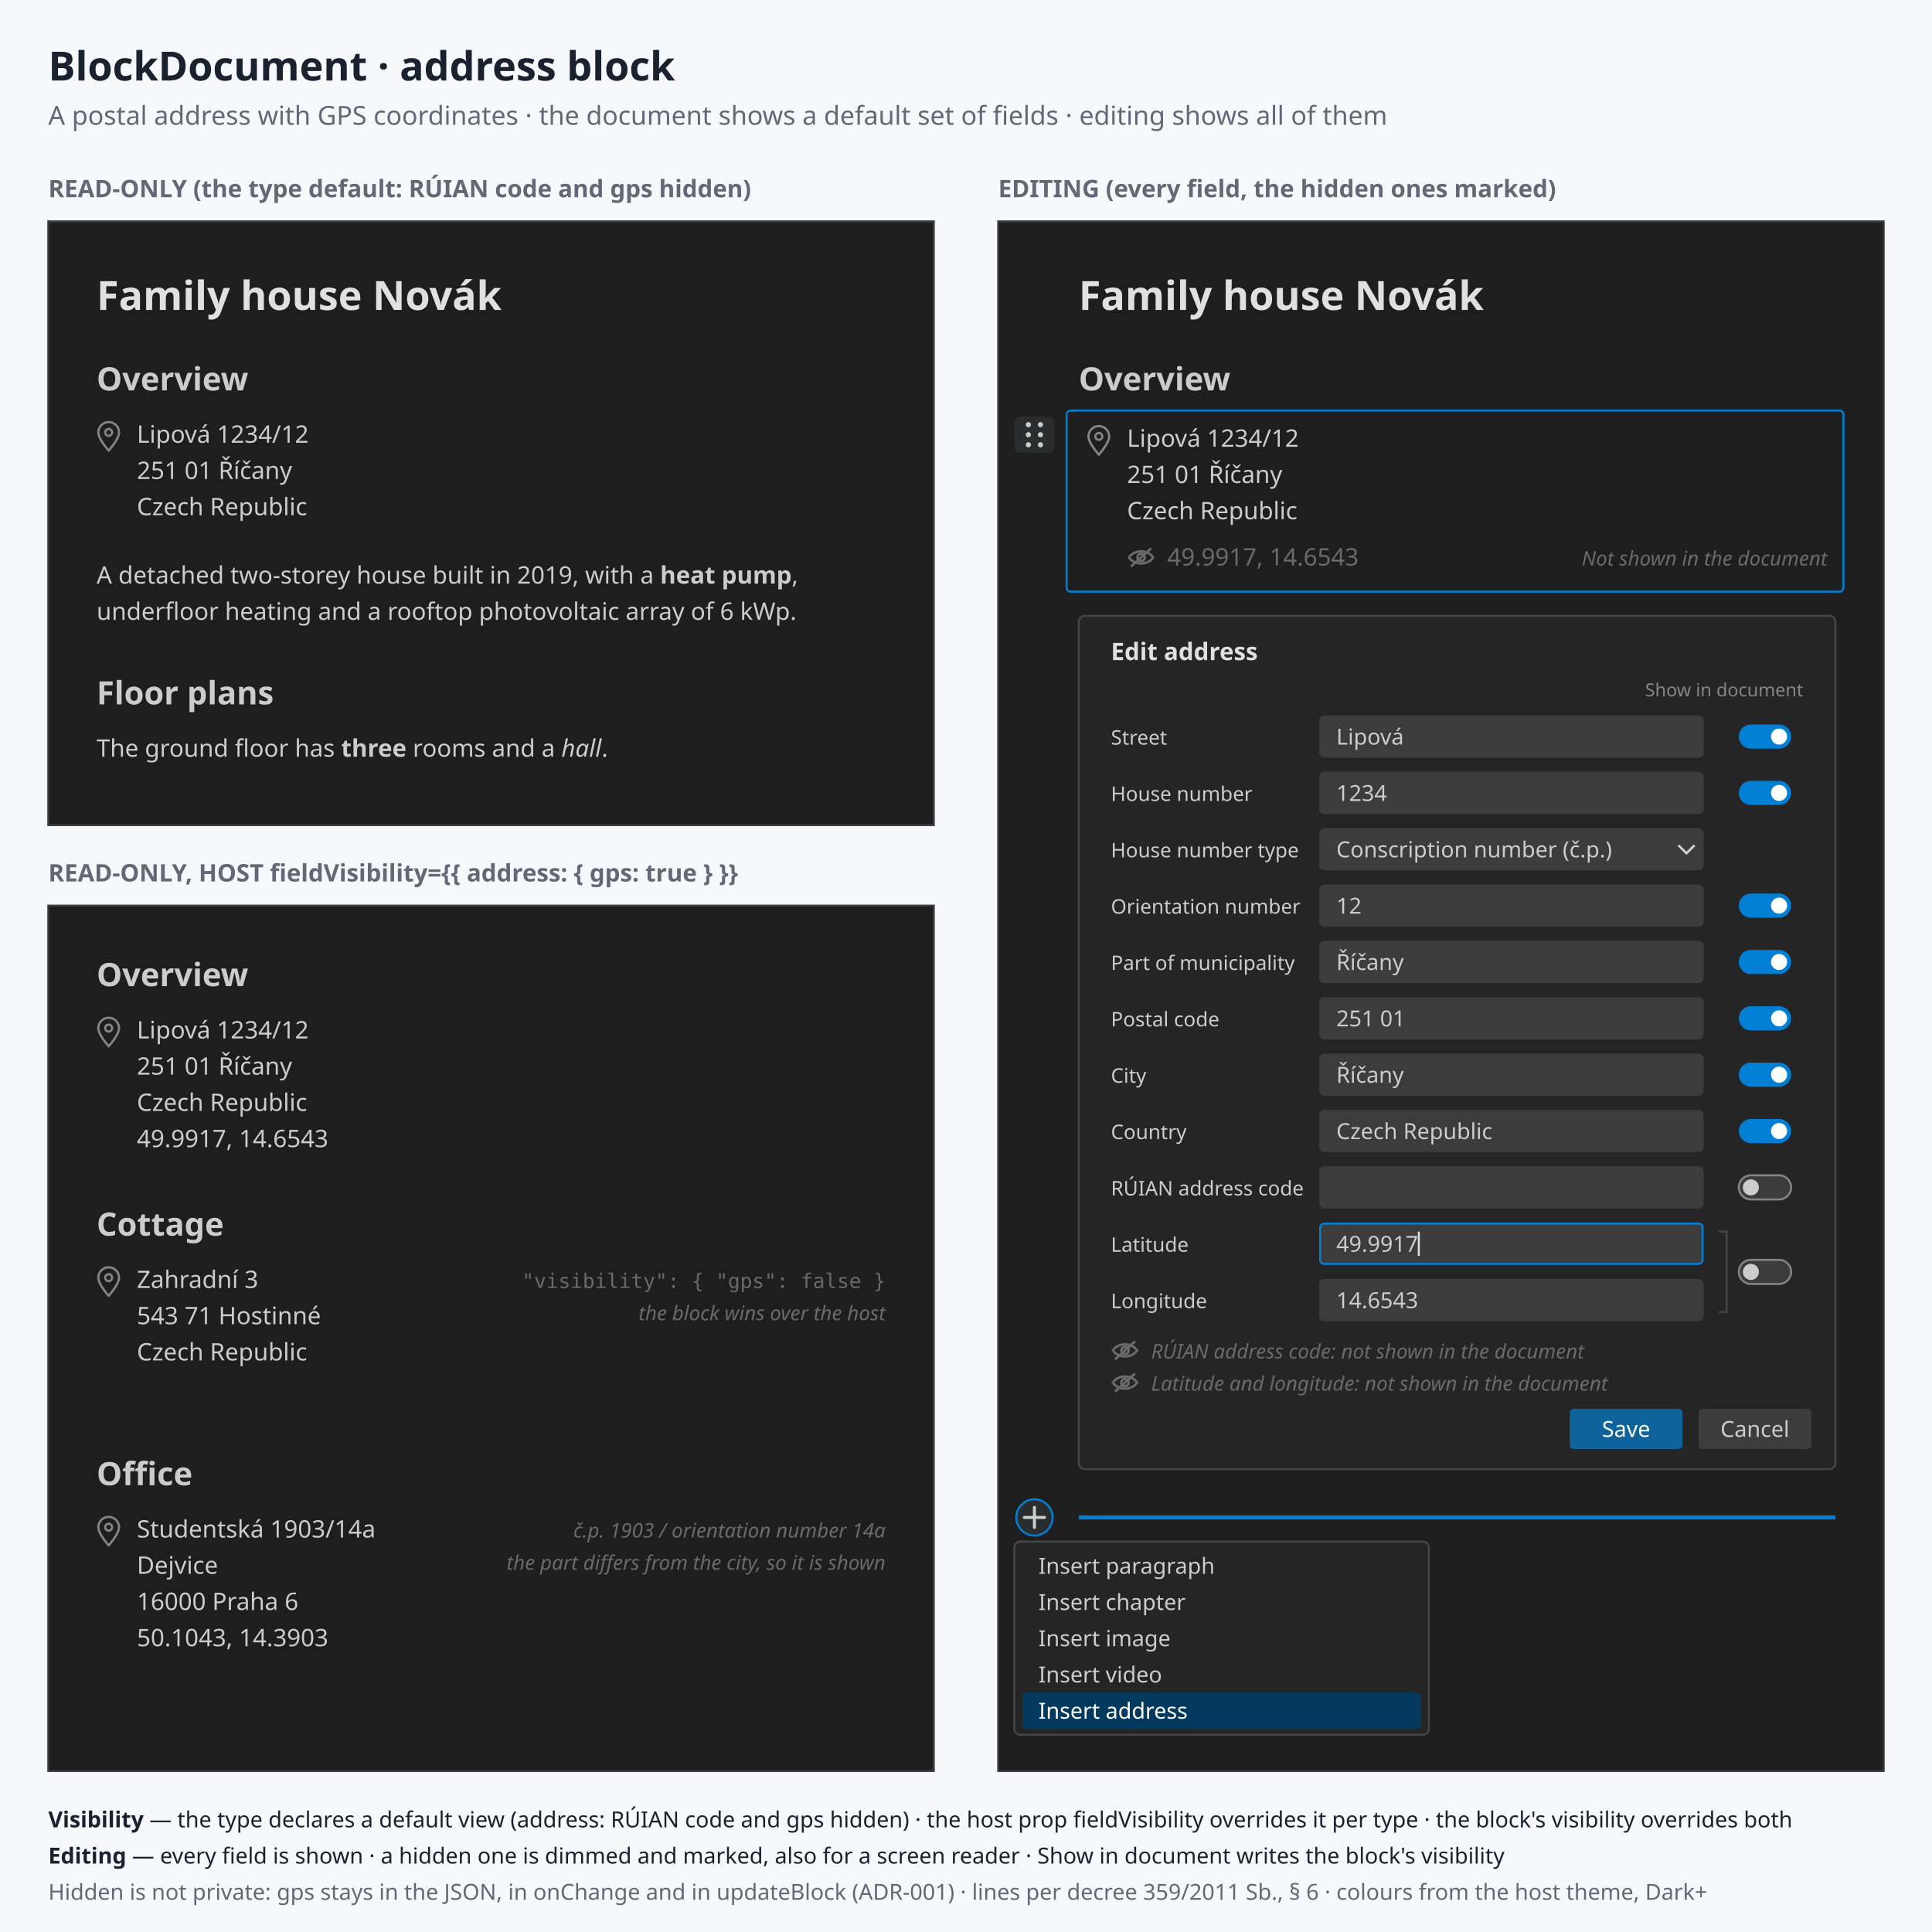
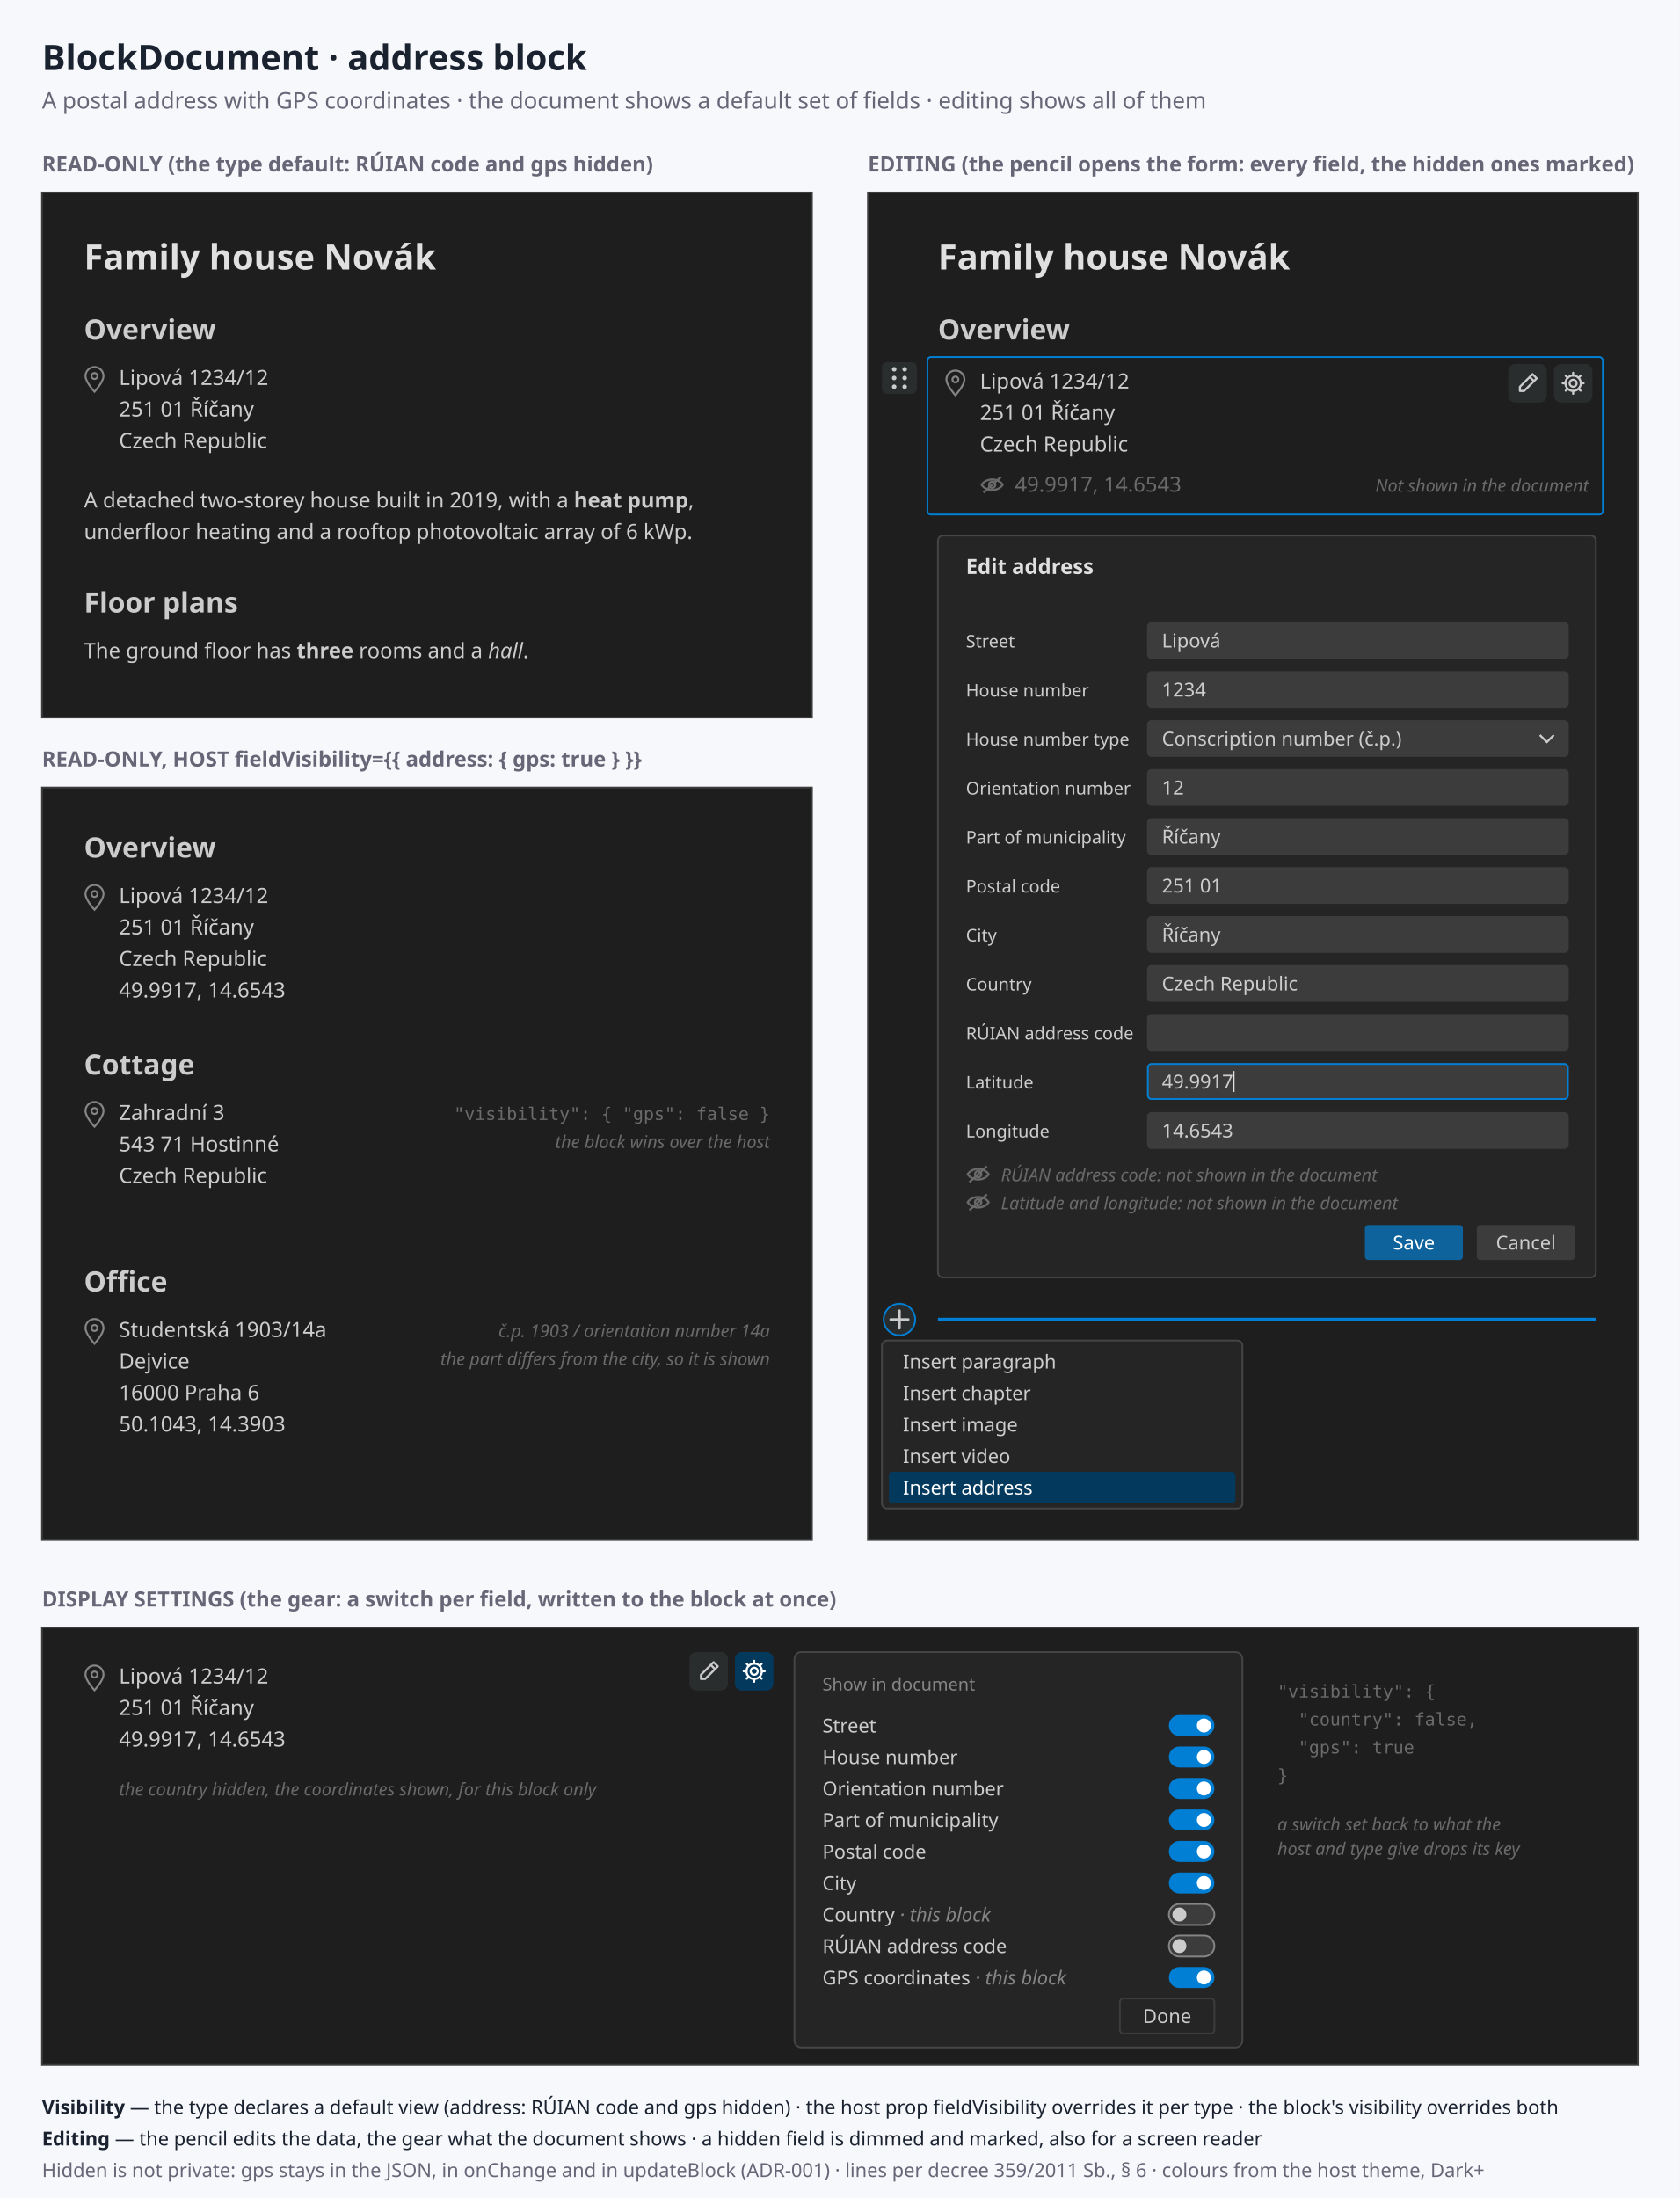
- <svg xmlns="http://www.w3.org/2000/svg" width="960" height="960" viewBox="0 0 960 960" font-family="'Segoe UI', system-ui, sans-serif">
+ <svg xmlns="http://www.w3.org/2000/svg" width="960" height="1256" viewBox="0 0 960 1256" font-family="'Segoe UI', system-ui, sans-serif">
  <defs>
    <symbol id="pin" viewBox="0 0 14 18">
      <path d="M7 17 C7 17 1 10.5 1 6.5 A6 6 0 0 1 13 6.5 C13 10.5 7 17 7 17 Z" fill="none" stroke="currentColor" stroke-width="1.3" />
      <circle cx="7" cy="6.5" r="2" fill="none" stroke="currentColor" stroke-width="1.3" />
    </symbol>
    <symbol id="eye-off" viewBox="0 0 14 10">
      <path d="M1 5 C3.5 1 10.5 1 13 5 C10.5 9 3.5 9 1 5 Z" fill="none" stroke="currentColor" stroke-width="1.2" />
      <circle cx="7" cy="5" r="1.8" fill="none" stroke="currentColor" stroke-width="1.2" />
      <line x1="2" y1="9.5" x2="12" y2="0.5" stroke="currentColor" stroke-width="1.2" />
    </symbol>
+     <symbol id="pencil" viewBox="0 0 20 20">
+       <path d="M13.5 3.5l3 3-9 9H4.5v-3z M11.5 5.5l3 3" fill="none" stroke="currentColor" stroke-width="1.5" stroke-linejoin="round" />
+     </symbol>
+     <symbol id="gear" viewBox="0 0 20 20">
+       <g fill="none" stroke="currentColor" stroke-width="1.5" stroke-linecap="round">
+         <circle cx="10" cy="10" r="2.5" />
+         <circle cx="10" cy="10" r="5.5" />
+         <path d="M10 2.5v2M10 15.5v2M2.5 10h2M15.5 10h2M4.7 4.7l1.4 1.4M13.9 13.9l1.4 1.4M4.7 15.3l1.4-1.4M13.9 6.1l1.4-1.4" />
+       </g>
+     </symbol>
  </defs>
-   <rect width="960" height="960" fill="#f6f8fb" />
+   <rect width="960" height="1256" fill="#f6f8fb" />
  <text x="24" y="40" font-size="20" font-weight="700" fill="#1a2230">BlockDocument · address block</text>
  <text x="24" y="62" font-size="13" fill="#667">A postal address with GPS coordinates · the document shows a default set of fields · editing shows all of them</text>
  <text x="24" y="98" font-size="12" font-weight="700" fill="#667">READ-ONLY (the type default: RÚIAN code and gps hidden)</text>
  <text x="24" y="438" font-size="12" font-weight="700" fill="#667">READ-ONLY, HOST fieldVisibility={{ address: { gps: true } }}</text>
-   <text x="496" y="98" font-size="12" font-weight="700" fill="#667">EDITING (every field, the hidden ones marked)</text>
+   <text x="496" y="98" font-size="12" font-weight="700" fill="#667">EDITING (the pencil opens the form: every field, the hidden ones marked)</text>
  <g transform="translate(24,110)">
    <rect width="440" height="300" fill="#1e1e1e" stroke="#3c3c3c" />
    <text x="24" y="44" font-size="20" font-weight="700" fill="#e0e0e0">Family house Novák</text>
    <text x="24" y="84" font-size="16" font-weight="700" fill="#cccccc">Overview</text>
    <use href="#pin" x="24" y="99" width="12" height="16" color="#858585" />
    <g font-size="12" fill="#cccccc">
      <text x="44" y="110">Lipová 1234/12</text>
      <text x="44" y="128">251 01 Říčany</text>
      <text x="44" y="146">Czech Republic</text>
    </g>
    <text x="24" y="180" font-size="12" fill="#cccccc">A detached two-storey house built in 2019, with a <tspan font-weight="700">heat pump</tspan>,</text>
    <text x="24" y="198" font-size="12" fill="#cccccc">underfloor heating and a rooftop photovoltaic array of 6 kWp.</text>
    <text x="24" y="240" font-size="16" font-weight="700" fill="#cccccc">Floor plans</text>
    <text x="24" y="266" font-size="12" fill="#cccccc">The ground floor has <tspan font-weight="700">three</tspan> rooms and a <tspan font-style="italic">hall</tspan>.</text>
  </g>
  <g transform="translate(24,450)">
    <rect width="440" height="430" fill="#1e1e1e" stroke="#3c3c3c" />
    <text x="24" y="40" font-size="16" font-weight="700" fill="#cccccc">Overview</text>
    <use href="#pin" x="24" y="55" width="12" height="16" color="#858585" />
    <g font-size="12" fill="#cccccc">
      <text x="44" y="66">Lipová 1234/12</text>
      <text x="44" y="84">251 01 Říčany</text>
      <text x="44" y="102">Czech Republic</text>
      <text x="44" y="120">49.9917, 14.6543</text>
    </g>
    <text x="24" y="164" font-size="16" font-weight="700" fill="#cccccc">Cottage</text>
    <use href="#pin" x="24" y="179" width="12" height="16" color="#858585" />
    <g font-size="12" fill="#cccccc">
      <text x="44" y="190">Zahradní 3</text>
      <text x="44" y="208">543 71 Hostinné</text>
      <text x="44" y="226">Czech Republic</text>
    </g>
    <text x="416" y="190" font-size="10" font-family="Consolas, monospace" fill="#6a6a6a" text-anchor="end">"visibility": { "gps": false }</text>
    <text x="416" y="206" font-size="10" font-style="italic" fill="#6a6a6a" text-anchor="end">the block wins over the host</text>
    <text x="24" y="288" font-size="16" font-weight="700" fill="#cccccc">Office</text>
    <use href="#pin" x="24" y="303" width="12" height="16" color="#858585" />
    <g font-size="12" fill="#cccccc">
      <text x="44" y="314">Studentská 1903/14a</text>
      <text x="44" y="332">Dejvice</text>
      <text x="44" y="350">16000 Praha 6</text>
      <text x="44" y="368">50.1043, 14.3903</text>
    </g>
    <text x="416" y="314" font-size="10" font-style="italic" fill="#6a6a6a" text-anchor="end">č.p. 1903 / orientation number 14a</text>
    <text x="416" y="330" font-size="10" font-style="italic" fill="#6a6a6a" text-anchor="end">the part differs from the city, so it is shown</text>
  </g>
  <g transform="translate(496,110)">
    <rect width="440" height="770" fill="#1e1e1e" stroke="#3c3c3c" />
    <text x="40" y="44" font-size="20" font-weight="700" fill="#e0e0e0">Family house Novák</text>
    <text x="40" y="84" font-size="16" font-weight="700" fill="#cccccc">Overview</text>
    <rect x="34" y="94" width="386" height="90" rx="2" fill="none" stroke="#007fd4" />
    <rect x="8" y="97" width="20" height="18" rx="3" fill="#2a2d2e" />
    <g fill="#cccccc">
      <circle cx="15" cy="101" r="1.3" />
      <circle cx="21" cy="101" r="1.3" />
      <circle cx="15" cy="106" r="1.3" />
      <circle cx="21" cy="106" r="1.3" />
      <circle cx="15" cy="111" r="1.3" />
      <circle cx="21" cy="111" r="1.3" />
    </g>
    <use href="#pin" x="44" y="101" width="12" height="16" color="#858585" />
+     <rect x="366" y="98" width="22" height="22" rx="4" fill="#2a2d2e" />
+     <use href="#pencil" x="369" y="101" width="16" height="16" color="#cccccc" />
+     <rect x="392" y="98" width="22" height="22" rx="4" fill="#2a2d2e" />
+     <use href="#gear" x="395" y="101" width="16" height="16" color="#cccccc" />
    <g font-size="12" fill="#cccccc">
      <text x="64" y="112">Lipová 1234/12</text>
      <text x="64" y="130">251 01 Říčany</text>
      <text x="64" y="148">Czech Republic</text>
    </g>
    <use href="#eye-off" x="64" y="162" width="14" height="10" color="#6a6a6a" />
    <text x="84" y="171" font-size="12" fill="#6a6a6a">49.9917, 14.6543</text>
    <text x="412" y="171" font-size="10" font-style="italic" fill="#6a6a6a" text-anchor="end">Not shown in the document</text>
    <rect x="40" y="196" width="376" height="424" rx="3" fill="#252526" stroke="#454545" />
    <text x="56" y="218" font-size="12" font-weight="700" fill="#e0e0e0">Edit address</text>
-     <text x="400" y="236" font-size="9" fill="#858585" text-anchor="end">Show in document</text>
    <g font-size="10" fill="#cccccc">
      <text x="56" y="260">Street</text>
      <text x="56" y="288">House number</text>
      <text x="56" y="316">House number type</text>
      <text x="56" y="344">Orientation number</text>
      <text x="56" y="372">Part of municipality</text>
      <text x="56" y="400">Postal code</text>
      <text x="56" y="428">City</text>
      <text x="56" y="456">Country</text>
      <text x="56" y="484">RÚIAN address code</text>
      <text x="56" y="512">Latitude</text>
      <text x="56" y="540">Longitude</text>
    </g>
    <g fill="#3c3c3c" stroke="#3c3c3c">
-       <rect x="160" y="246" width="190" height="20" rx="2" />
-       <rect x="160" y="274" width="190" height="20" rx="2" />
-       <rect x="160" y="302" width="190" height="20" rx="2" />
-       <rect x="160" y="330" width="190" height="20" rx="2" />
-       <rect x="160" y="358" width="190" height="20" rx="2" />
-       <rect x="160" y="386" width="190" height="20" rx="2" />
-       <rect x="160" y="414" width="190" height="20" rx="2" />
-       <rect x="160" y="442" width="190" height="20" rx="2" />
-       <rect x="160" y="470" width="190" height="20" rx="2" />
-       <rect x="160" y="498" width="190" height="20" rx="2" />
-       <rect x="160" y="526" width="190" height="20" rx="2" />
-     </g>
-     <rect x="160" y="498" width="190" height="20" rx="2" fill="none" stroke="#007fd4" />
+       <rect x="160" y="246" width="240" height="20" rx="2" />
+       <rect x="160" y="274" width="240" height="20" rx="2" />
+       <rect x="160" y="302" width="240" height="20" rx="2" />
+       <rect x="160" y="330" width="240" height="20" rx="2" />
+       <rect x="160" y="358" width="240" height="20" rx="2" />
+       <rect x="160" y="386" width="240" height="20" rx="2" />
+       <rect x="160" y="414" width="240" height="20" rx="2" />
+       <rect x="160" y="442" width="240" height="20" rx="2" />
+       <rect x="160" y="470" width="240" height="20" rx="2" />
+       <rect x="160" y="498" width="240" height="20" rx="2" />
+       <rect x="160" y="526" width="240" height="20" rx="2" />
+     </g>
+     <rect x="160" y="498" width="240" height="20" rx="2" fill="none" stroke="#007fd4" />
    <g font-size="11" fill="#cccccc">
      <text x="168" y="260">Lipová</text>
      <text x="168" y="288">1234</text>
      <text x="168" y="316">Conscription number (č.p.)</text>
      <text x="168" y="344">12</text>
      <text x="168" y="372">Říčany</text>
      <text x="168" y="400">251 01</text>
      <text x="168" y="428">Říčany</text>
      <text x="168" y="456">Czech Republic</text>
      <text x="168" y="512">49.9917</text>
      <text x="168" y="540">14.6543</text>
    </g>
+     <path d="M384 310 l4 4 l4 -4" fill="none" stroke="#cccccc" stroke-width="1.2" />
    <line x1="209" y1="502" x2="209" y2="514" stroke="#e0e0e0" />
-     <g>
-       <rect x="368" y="250" width="26" height="12" rx="6" fill="#007fd4" />
-       <circle cx="388" cy="256" r="4" fill="#ffffff" />
-       <rect x="368" y="278" width="26" height="12" rx="6" fill="#007fd4" />
-       <circle cx="388" cy="284" r="4" fill="#ffffff" />
-       <path d="M338 310 l4 4 l4 -4" fill="none" stroke="#cccccc" stroke-width="1.2" />
-       <rect x="368" y="334" width="26" height="12" rx="6" fill="#007fd4" />
-       <circle cx="388" cy="340" r="4" fill="#ffffff" />
-       <rect x="368" y="362" width="26" height="12" rx="6" fill="#007fd4" />
-       <circle cx="388" cy="368" r="4" fill="#ffffff" />
-       <rect x="368" y="390" width="26" height="12" rx="6" fill="#007fd4" />
-       <circle cx="388" cy="396" r="4" fill="#ffffff" />
-       <rect x="368" y="418" width="26" height="12" rx="6" fill="#007fd4" />
-       <circle cx="388" cy="424" r="4" fill="#ffffff" />
-       <rect x="368" y="446" width="26" height="12" rx="6" fill="#007fd4" />
-       <circle cx="388" cy="452" r="4" fill="#ffffff" />
-       <rect x="368" y="474" width="26" height="12" rx="6" fill="#3c3c3c" stroke="#858585" />
-       <circle cx="374" cy="480" r="4" fill="#cccccc" />
-       <path d="M358 502 H362 V542 H358" fill="none" stroke="#454545" />
-       <rect x="368" y="516" width="26" height="12" rx="6" fill="#3c3c3c" stroke="#858585" />
-       <circle cx="374" cy="522" r="4" fill="#cccccc" />
-     </g>
    <use href="#eye-off" x="56" y="556" width="14" height="10" color="#6a6a6a" />
    <text x="76" y="565" font-size="10" font-style="italic" fill="#6a6a6a">RÚIAN address code: not shown in the document</text>
    <use href="#eye-off" x="56" y="572" width="14" height="10" color="#6a6a6a" />
    <text x="76" y="581" font-size="10" font-style="italic" fill="#6a6a6a">Latitude and longitude: not shown in the document</text>
    <rect x="284" y="590" width="56" height="20" rx="2" fill="#0e639c" />
    <text x="312" y="604" font-size="11" fill="#ffffff" text-anchor="middle">Save</text>
    <rect x="348" y="590" width="56" height="20" rx="2" fill="#3c3c3c" />
    <text x="376" y="604" font-size="11" fill="#cccccc" text-anchor="middle">Cancel</text>
    <line x1="40" y1="644" x2="416" y2="644" stroke="#007fd4" stroke-width="2" />
    <circle cx="18" cy="644" r="9" fill="#2a2d2e" stroke="#007fd4" />
    <path d="M18 639 V649 M13 644 H23" stroke="#cccccc" stroke-width="1.5" stroke-linecap="round" />
    <g transform="translate(8,656)">
      <rect width="206" height="96" rx="3" fill="#252526" stroke="#454545" />
      <g font-size="11" fill="#cccccc">
        <text x="12" y="16">Insert paragraph</text>
        <text x="12" y="34">Insert chapter</text>
        <text x="12" y="52">Insert image</text>
        <text x="12" y="70">Insert video</text>
        <rect x="4" y="75" width="198" height="18" rx="2" fill="#04395e" />
        <text x="12" y="88" fill="#ffffff">Insert address</text>
      </g>
    </g>
  </g>
+   <text x="24" y="918" font-size="12" font-weight="700" fill="#667">DISPLAY SETTINGS (the gear: a switch per field, written to the block at once)</text>
+   <g transform="translate(24,930)">
+     <rect width="912" height="250" fill="#1e1e1e" stroke="#3c3c3c" />
+     <use href="#pin" x="24" y="21" width="12" height="16" color="#858585" />
+     <g font-size="12" fill="#cccccc">
+       <text x="44" y="32">Lipová 1234/12</text>
+       <text x="44" y="50">251 01 Říčany</text>
+       <text x="44" y="68">49.9917, 14.6543</text>
+     </g>
+     <text x="44" y="96" font-size="10" font-style="italic" fill="#6a6a6a">the country hidden, the coordinates shown, for this block only</text>
+     <rect x="370" y="14" width="22" height="22" rx="4" fill="#2a2d2e" />
+     <use href="#pencil" x="373" y="17" width="16" height="16" color="#cccccc" />
+     <rect x="396" y="14" width="22" height="22" rx="4" fill="#04395e" />
+     <use href="#gear" x="399" y="17" width="16" height="16" color="#ffffff" />
+     <g transform="translate(430,14)">
+       <rect width="256" height="226" rx="4" fill="#252526" stroke="#454545" />
+       <text x="16" y="22" font-size="10" fill="#858585">Show in document</text>
+       <g font-size="11" fill="#cccccc">
+         <text x="16" y="46">Street</text>
+         <rect x="214" y="36" width="26" height="12" rx="6" fill="#007fd4" />
+         <circle cx="234" cy="42" r="4" fill="#ffffff" />
+         <text x="16" y="64">House number</text>
+         <rect x="214" y="54" width="26" height="12" rx="6" fill="#007fd4" />
+         <circle cx="234" cy="60" r="4" fill="#ffffff" />
+         <text x="16" y="82">Orientation number</text>
+         <rect x="214" y="72" width="26" height="12" rx="6" fill="#007fd4" />
+         <circle cx="234" cy="78" r="4" fill="#ffffff" />
+         <text x="16" y="100">Part of municipality</text>
+         <rect x="214" y="90" width="26" height="12" rx="6" fill="#007fd4" />
+         <circle cx="234" cy="96" r="4" fill="#ffffff" />
+         <text x="16" y="118">Postal code</text>
+         <rect x="214" y="108" width="26" height="12" rx="6" fill="#007fd4" />
+         <circle cx="234" cy="114" r="4" fill="#ffffff" />
+         <text x="16" y="136">City</text>
+         <rect x="214" y="126" width="26" height="12" rx="6" fill="#007fd4" />
+         <circle cx="234" cy="132" r="4" fill="#ffffff" />
+         <text x="16" y="154">Country <tspan fill="#858585" font-style="italic">· this block</tspan>
+         </text>
+         <rect x="214" y="144" width="26" height="12" rx="6" fill="#3c3c3c" stroke="#858585" />
+         <circle cx="220" cy="150" r="4" fill="#cccccc" />
+         <text x="16" y="172">RÚIAN address code</text>
+         <rect x="214" y="162" width="26" height="12" rx="6" fill="#3c3c3c" stroke="#858585" />
+         <circle cx="220" cy="168" r="4" fill="#cccccc" />
+         <text x="16" y="190">GPS coordinates <tspan fill="#858585" font-style="italic">· this block</tspan>
+         </text>
+         <rect x="214" y="180" width="26" height="12" rx="6" fill="#007fd4" />
+         <circle cx="234" cy="186" r="4" fill="#ffffff" />
+       </g>
+       <rect x="186" y="198" width="54" height="20" rx="2" fill="none" stroke="#3c3c3c" />
+       <text x="213" y="212" font-size="11" fill="#cccccc" text-anchor="middle">Done</text>
+     </g>
+     <g font-size="10" font-family="Consolas, monospace" fill="#6a6a6a">
+       <text x="706" y="40">"visibility": {</text>
+       <text x="718" y="56">"country": false,</text>
+       <text x="718" y="72">"gps": true</text>
+       <text x="706" y="88">}</text>
+     </g>
+     <text x="706" y="116" font-size="10" font-style="italic" fill="#6a6a6a">a switch set back to what the</text>
+     <text x="706" y="130" font-size="10" font-style="italic" fill="#6a6a6a">host and type give drops its key</text>
+   </g>
  <g font-size="11" fill="#1a2230">
-     <text x="24" y="908">
+     <text x="24" y="1208">
      <tspan font-weight="700">Visibility</tspan> — the type declares a default view (address: RÚIAN code and gps hidden) · the host prop fieldVisibility overrides it per type · the block's visibility overrides both</text>
-     <text x="24" y="926">
-       <tspan font-weight="700">Editing</tspan> — every field is shown · a hidden one is dimmed and marked, also for a screen reader · Show in document writes the block's visibility</text>
-     <text x="24" y="944" fill="#667">Hidden is not private: gps stays in the JSON, in onChange and in updateBlock (ADR-001) · lines per decree 359/2011 Sb., § 6 · colours from the host theme, Dark+</text>
+     <text x="24" y="1226">
+       <tspan font-weight="700">Editing</tspan> — the pencil edits the data, the gear what the document shows · a hidden field is dimmed and marked, also for a screen reader</text>
+     <text x="24" y="1244" fill="#667">Hidden is not private: gps stays in the JSON, in onChange and in updateBlock (ADR-001) · lines per decree 359/2011 Sb., § 6 · colours from the host theme, Dark+</text>
  </g>
</svg>
